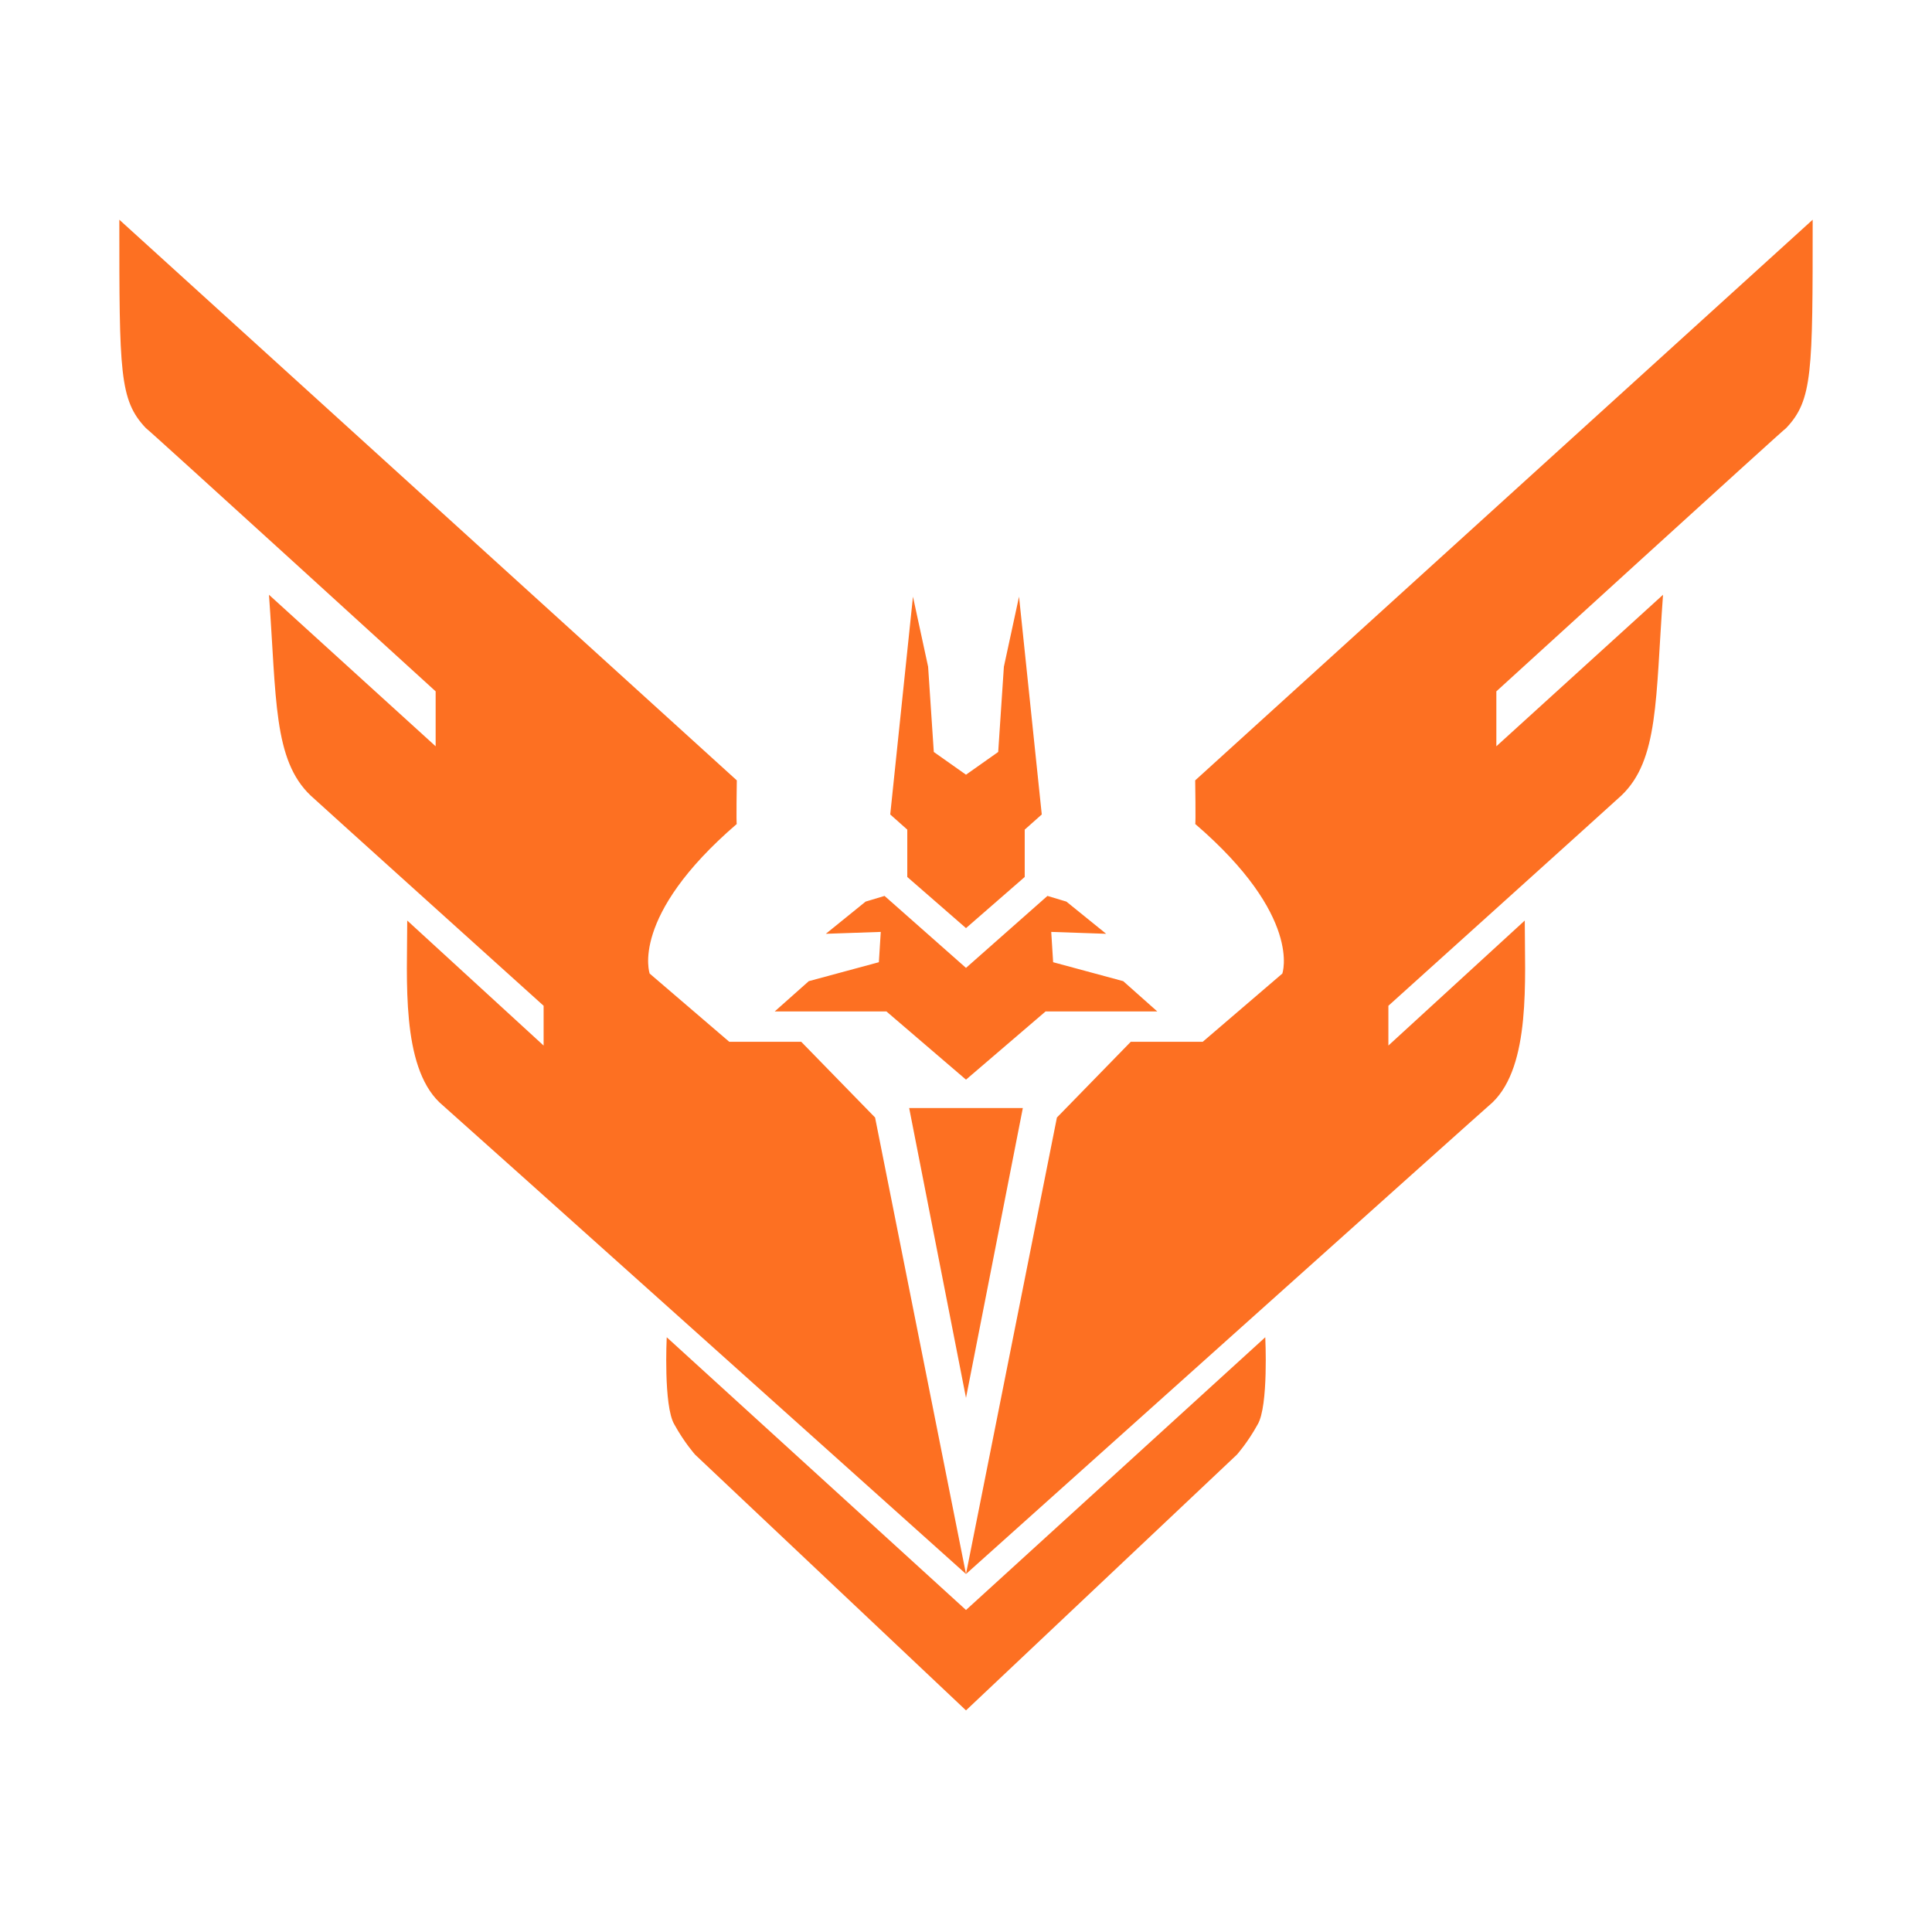
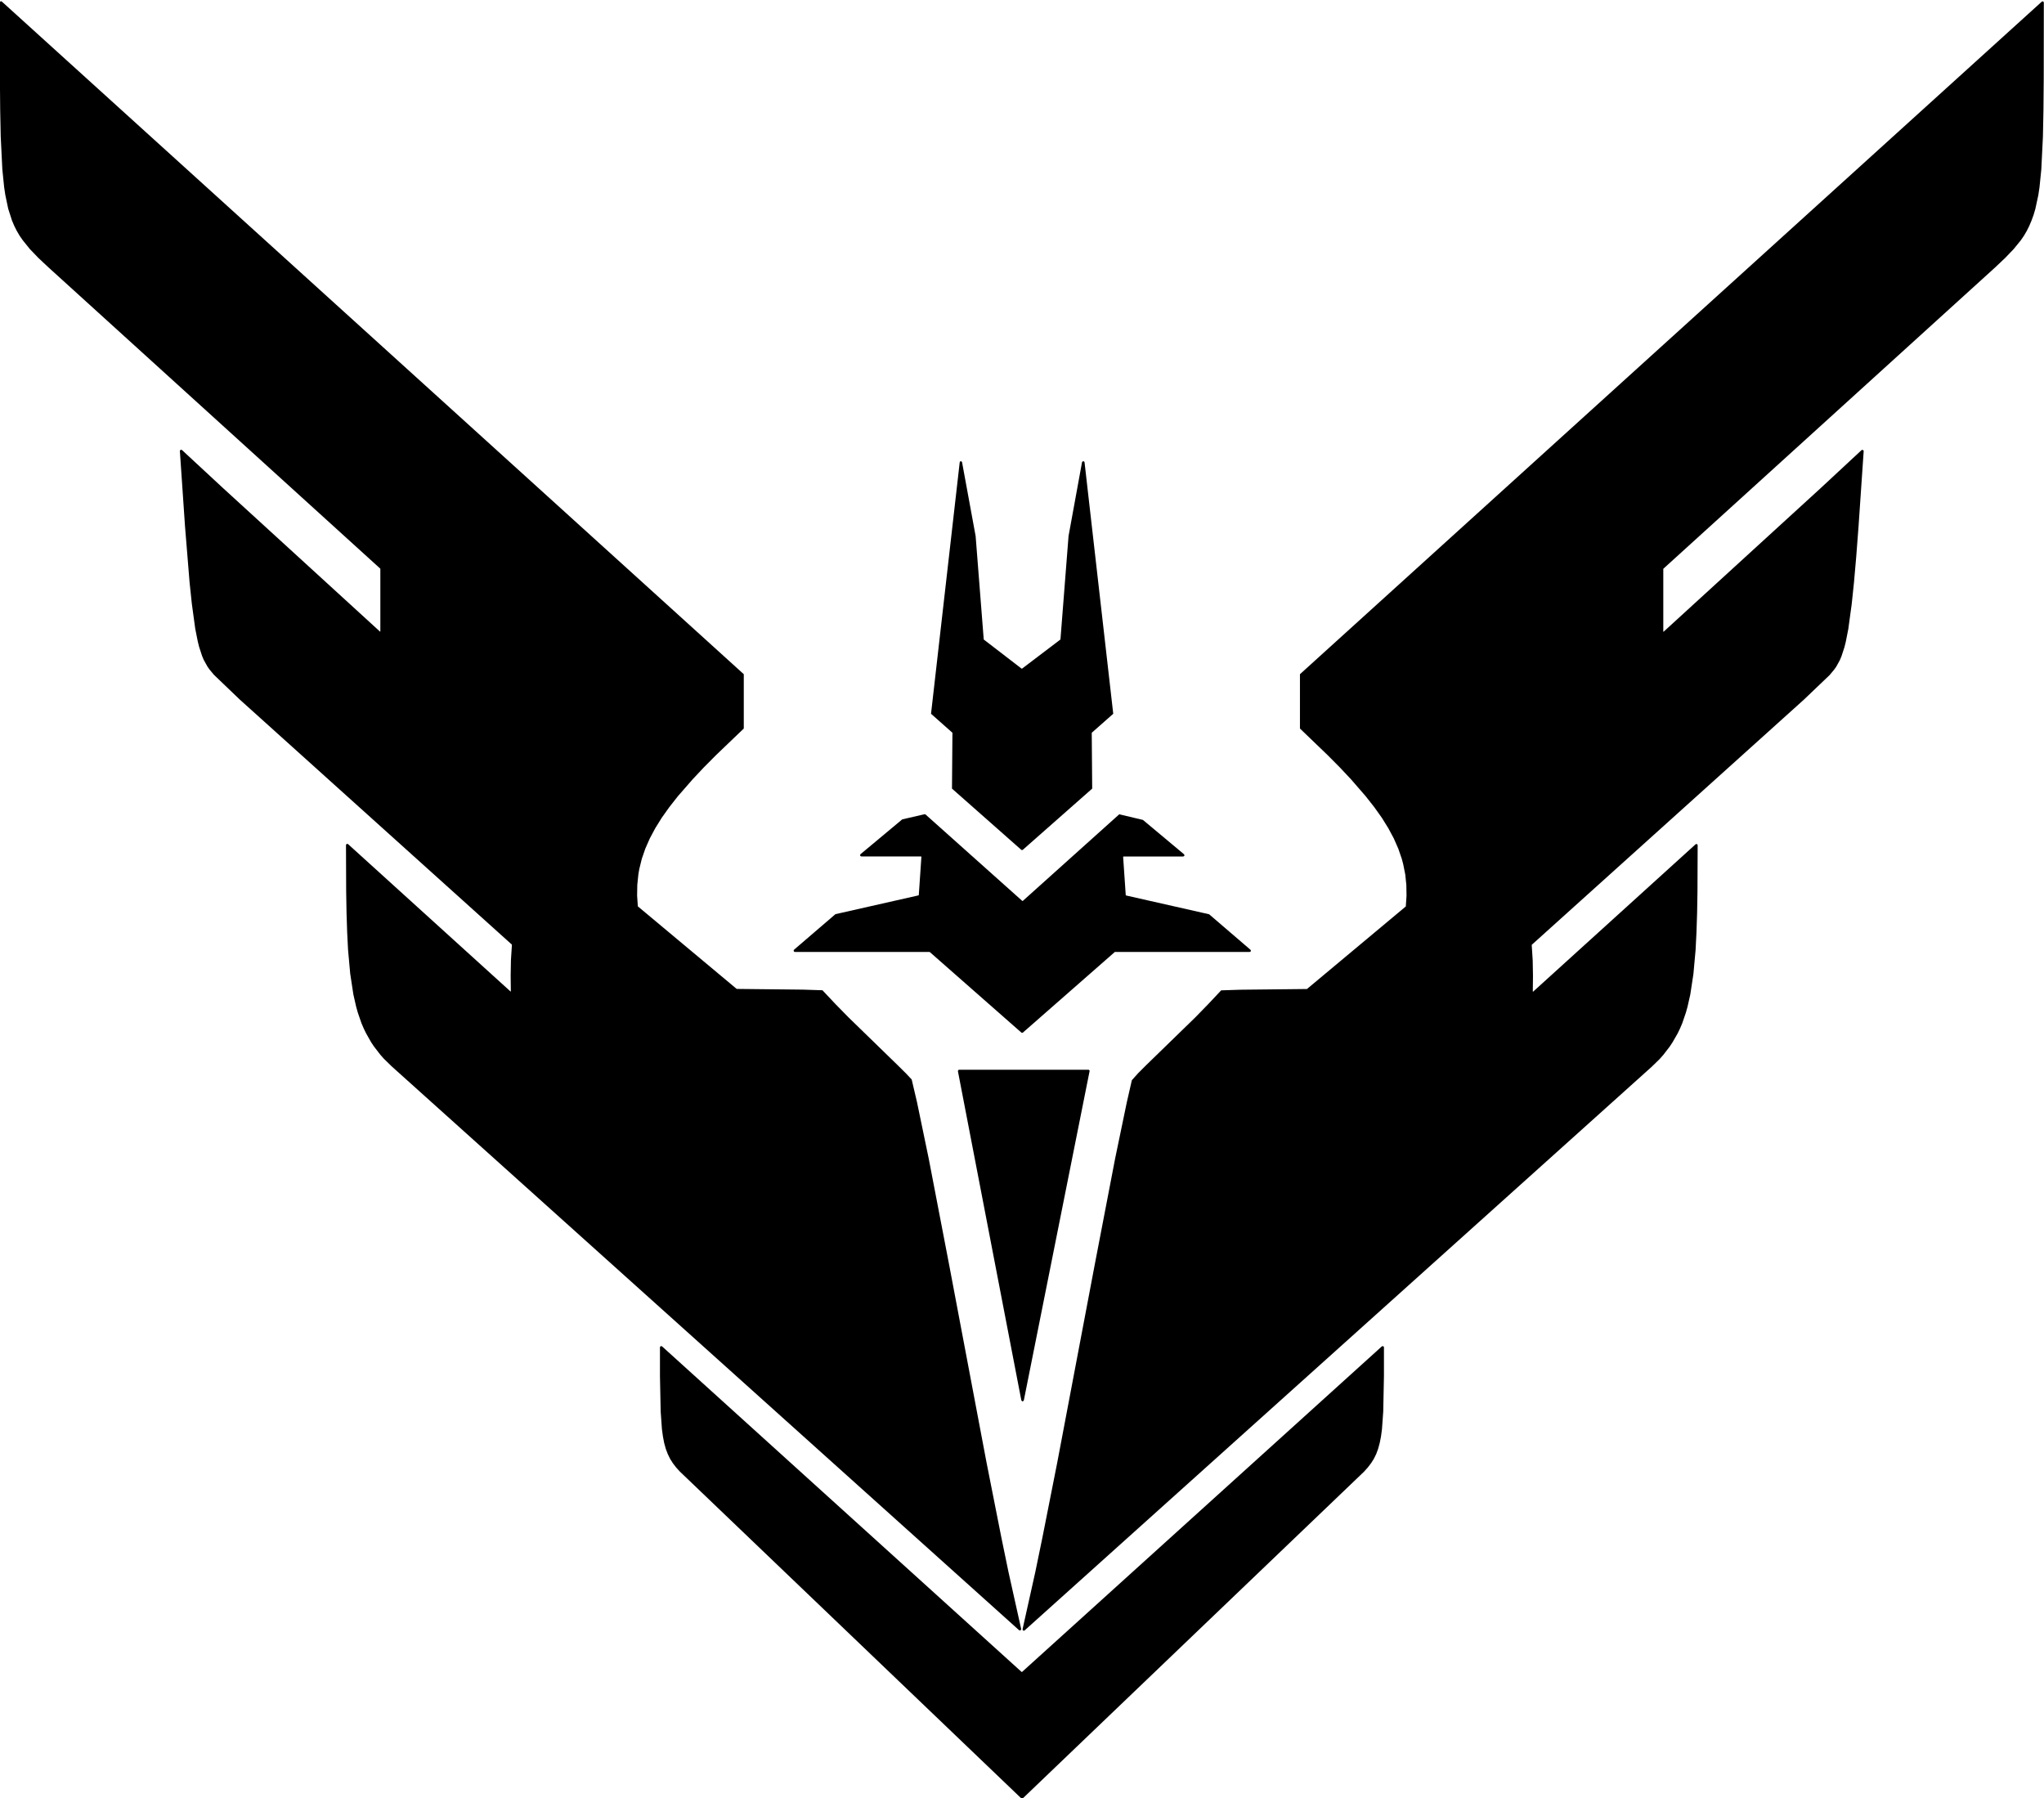
- <svg xmlns="http://www.w3.org/2000/svg" width="1020px" height="1020px" viewBox="0 0 1020 1020" version="1.1">
+ <svg xmlns="http://www.w3.org/2000/svg" width="1136.35px" height="999.2px" viewBox="0 0 1136.35 999.2">
  <defs />
-   <g id="Icons" stroke="none" stroke-width="1" fill="none" fill-rule="evenodd">
-     <g id="rank-5" fill="#FD7022">
-       <path d="M510,585 L510,738 L480,585 L510,585 Z M510,585 L510,738 L540,585 L510,585 Z M493,397 L510,409 L510,490 L479,463 L479,438 L470,430 L482,315 L490,352 L493,397 Z M527,397 L510,409 L510,490 L541,463 L541,438 L550,430 L538,315 L530,352 L527,397 Z M510,511 L510,570 L468,534 L409,534 L427,518 L464,508 L465,492 L436,493 L457,476 L467,473 L510,511 Z M510,511 L510,570 L552,534 L611,534 L593,518 L556,508 L555,492 L584,493 L563,476 L553,473 L510,511 Z M510,850 L510,903 L367,768 C367,768 361.316,761.672 356,752 C350.213,742.22 352,706 352,706 L510,850 Z M510,850 L510,903 L653,768 C653,768 658.684,761.672 664,752 C669.787,742.22 668,706 668,706 L510,850 Z M733,531 C733,531 855.867,420.248 856,420 C875.795,401.143 873.975,368.93 878,314 L790,394 L790,365 C790,365 942.83,225.65 943,226 C957,211.244 957,196.59 957,116 L631,412 C631,412 631.365,435.469 631,435 C687.804,483.864 677,514 677,514 L635,550 L597,550 L558,590 L510,831 C510,831 787.805,581.959 788,582 C808.261,562.46 805,517.16 805,486 L733,552 L733,531 Z M287,531 C287,531 164.133,420.248 164,420 C144.205,401.143 146.025,368.93 142,314 L230,394 L230,365 C230,365 77.17,225.65 77,226 C63,211.244 63,196.59 63,116 L389,412 C389,412 388.635,435.469 389,435 C332.196,483.864 343,514 343,514 L385,550 L423,550 L462,590 L510,831 C510,831 232.195,581.959 232,582 C211.739,562.46 215,517.16 215,486 L287,552 L287,531 Z" />
-     </g>
+   <g>
+     <path stroke="none" fill="#000000" d="M768.7 748.3 L769.3 748.6 769.4 749 769.4 764.95 769 784.7 768.3 794.5 767.75 798.6 767.05 802.15 766.15 805.45 765.1 808.3 763.8 810.95 762.25 813.4 760.45 815.75 758.35 818.1 756 820.35 568.7 999.65 568.2 999.85 567.7 999.65 377.95 818.05 375.9 815.8 374.1 813.45 372.55 811 371.25 808.35 370.15 805.45 369.25 802.2 368.55 798.55 368 794.5 367.3 784.7 366.9 764.95 366.9 749 367.05 748.55 367.6 748.3 368.1 748.5 567.95 929.45 568.2 929.45 768.2 748.5 768.7 748.3 M1135.7 0.65 L1135.55 0.75 1136.15 1.05 1136.25 1.45 1136.2 43.65 1136.05 61.1 1135.75 76 1134.85 94.25 1133.85 104.1 1133.2 108.45 1131.55 116.1 1130.55 119.5 1129.4 122.65 1128.15 125.6 1126.75 128.4 1125.2 131.05 1123.45 133.6 1119.45 138.5 1114.7 143.45 1109.15 148.7 924.7 316.2 924.7 351.1 924.85 351.2 1012.25 271.3 1034.9 250.25 1035.4 250.05 1036 250.4 1036.1 250.8 1033.25 292.6 1031.95 309.6 1030.7 323.9 1029.45 335.8 1027.55 349.7 1026.15 356.8 1025.4 359.8 1023.75 364.85 1022.85 367 1020.8 370.7 1019.65 372.3 1017.15 375.3 1002.85 388.95 851.55 525.25 852.1 533.95 852.25 542.55 852.15 551.2 852.3 551.3 942.6 469.4 943.1 469.2 943.4 469.25 943.7 469.5 943.8 469.9 943.7 495.55 943.5 507.4 943.15 518.25 942.65 528.15 941.45 541.4 939.7 552.9 938.15 559.75 937.25 562.95 935.2 568.95 934 571.75 932.7 574.45 929.8 579.5 928.2 581.9 924.65 586.5 922.7 588.7 918.35 592.95 569.65 906.35 569.2 906.55 568.85 906.45 568.55 906.1 568.5 905.65 575.55 874 579.5 854.85 587.75 813.15 608.65 702.85 619.95 644.05 626.45 612.75 629.25 600.5 632.65 596.7 637.35 592 664.5 565.6 671.85 558.05 678.9 550.55 689.7 550.2 726.6 549.8 781.55 503.9 781.95 497.95 781.85 492 781.25 486.15 780.1 480.4 779.35 477.55 777.4 471.85 774.9 466.15 771.85 460.45 768.25 454.65 764.05 448.75 759.3 442.7 751.1 433.25 744.9 426.65 738.1 419.8 722.7 405 722.7 374.8 1135.2 0.85 1135.7 0.65 M0.6 0.65 L0.5 0.65 1 0.85 413.5 374.8 413.5 405 398.1 419.75 391.3 426.6 385.1 433.2 376.85 442.65 372.1 448.7 367.9 454.6 364.3 460.4 361.25 466.1 358.75 471.8 356.8 477.45 355.4 483.15 354.9 486.05 354.3 491.9 354.2 497.85 354.6 503.85 409.55 549.75 446.45 550.15 457.25 550.5 464.3 558 471.7 565.55 498.9 592 503.65 596.7 506.85 600.1 509.8 612.7 516.3 644 527.6 702.75 548.45 813 556.7 854.7 560.65 873.85 567.7 905.5 567.65 905.95 567.35 906.3 567 906.4 566.5 906.2 217.75 592.8 213.4 588.55 211.45 586.35 207.9 581.75 206.3 579.35 203.45 574.3 202.15 571.6 200.95 568.8 198.9 562.85 198 559.65 196.45 552.8 194.7 541.3 193.5 528.05 193 518.15 192.65 507.3 192.45 495.45 192.35 469.8 192.65 469.2 193.05 469.1 193.55 469.3 283.85 551.2 284 551.1 283.9 542.4 284.05 533.8 284.6 525.15 133.25 388.85 118.95 375.15 116.45 372.15 115.3 370.5 113.25 366.8 112.35 364.65 110.7 359.6 109.95 356.6 108.55 349.55 106.65 335.65 105.4 323.8 102.85 292.5 100 250.75 100.15 250.25 100.7 250 101.2 250.2 123.9 271.25 211.3 351.15 211.45 351.05 211.45 316.15 26.95 148.65 21.35 143.4 16.6 138.45 12.6 133.5 10.85 130.95 9.3 128.3 7.9 125.5 6.65 122.55 4.55 116 2.95 108.35 2.3 104 1.3 94.15 0.4 75.9 0.1 61 -0.05 43.55 -0.1 1.35 0 0.95 0.6 0.65 M533.25 594.65 L533.3 594.7 605.1 594.7 605.4 594.75 605.8 595.2 569.2 778.45 568.75 779 568.25 779 567.8 778.45 532.55 595.5 532.7 594.9 533.25 594.65 M622.55 452.6 L622.55 452.75 635.4 455.8 658.25 474.9 658.5 475.45 658.35 475.85 657.8 476.15 624.6 476.15 624.4 476.35 625.85 497.6 626 497.8 672.2 508.25 695.2 528 695.45 528.55 695.3 528.95 694.75 529.2 619.8 529.2 568.7 574 568.25 574.2 567.8 574 516.85 529.2 441.9 529.2 441.5 529.05 441.25 528.7 441.25 528.3 441.45 527.95 464.45 508.2 510.65 497.75 510.8 497.55 512.25 476.3 512.05 476.1 478.85 476.1 478.45 475.95 478.2 475.6 478.2 475.15 478.45 474.8 501.6 455.5 513.95 452.65 514.45 452.7 568.35 500.85 568.6 500.85 622.1 452.8 622.55 452.6 M534.25 256.35 L534.15 256.4 534.6 256.55 534.85 256.95 542.4 298.05 546.9 355.5 567.95 371.7 568.2 371.7 589.55 355.5 594.05 298 601.55 256.95 601.8 256.55 602.3 256.4 602.75 256.6 602.95 257.05 618.9 396.8 606.95 407.35 607.2 438.4 568.65 472.4 568.2 472.6 567.75 472.4 529.25 438.4 529.5 407.35 517.6 396.8 533.55 257 533.75 256.55 534.25 256.35" />
  </g>
</svg>
